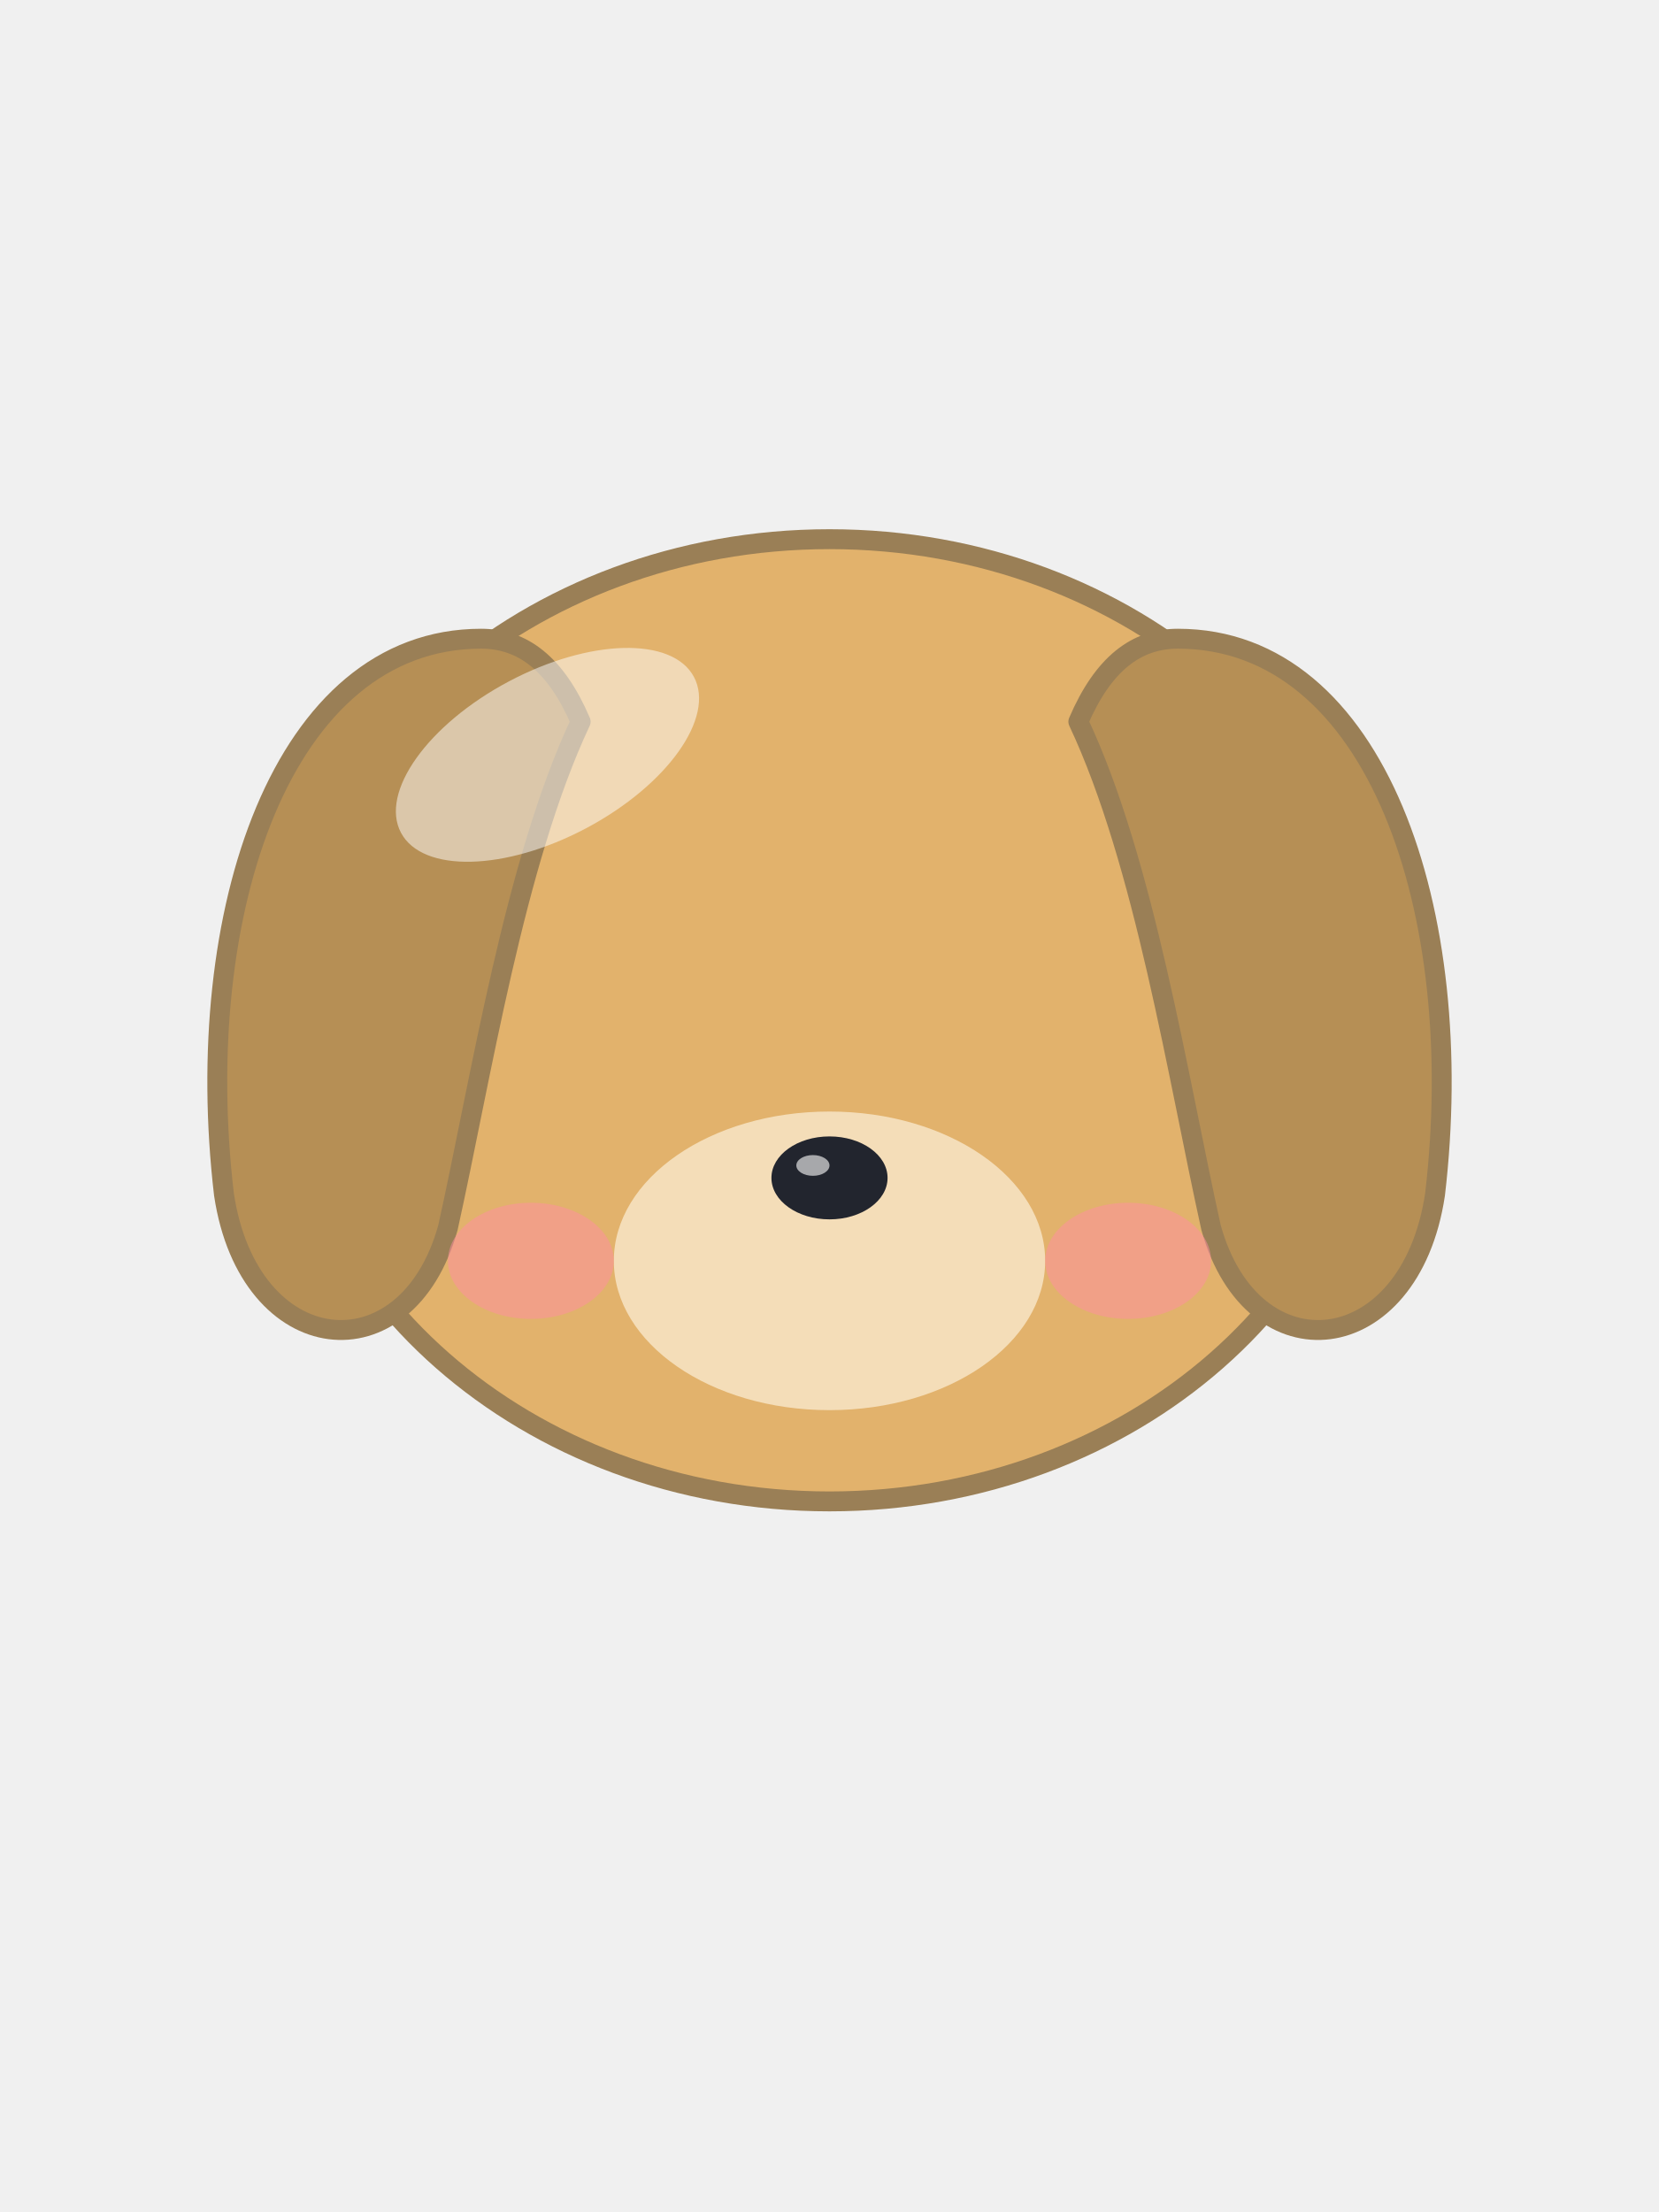
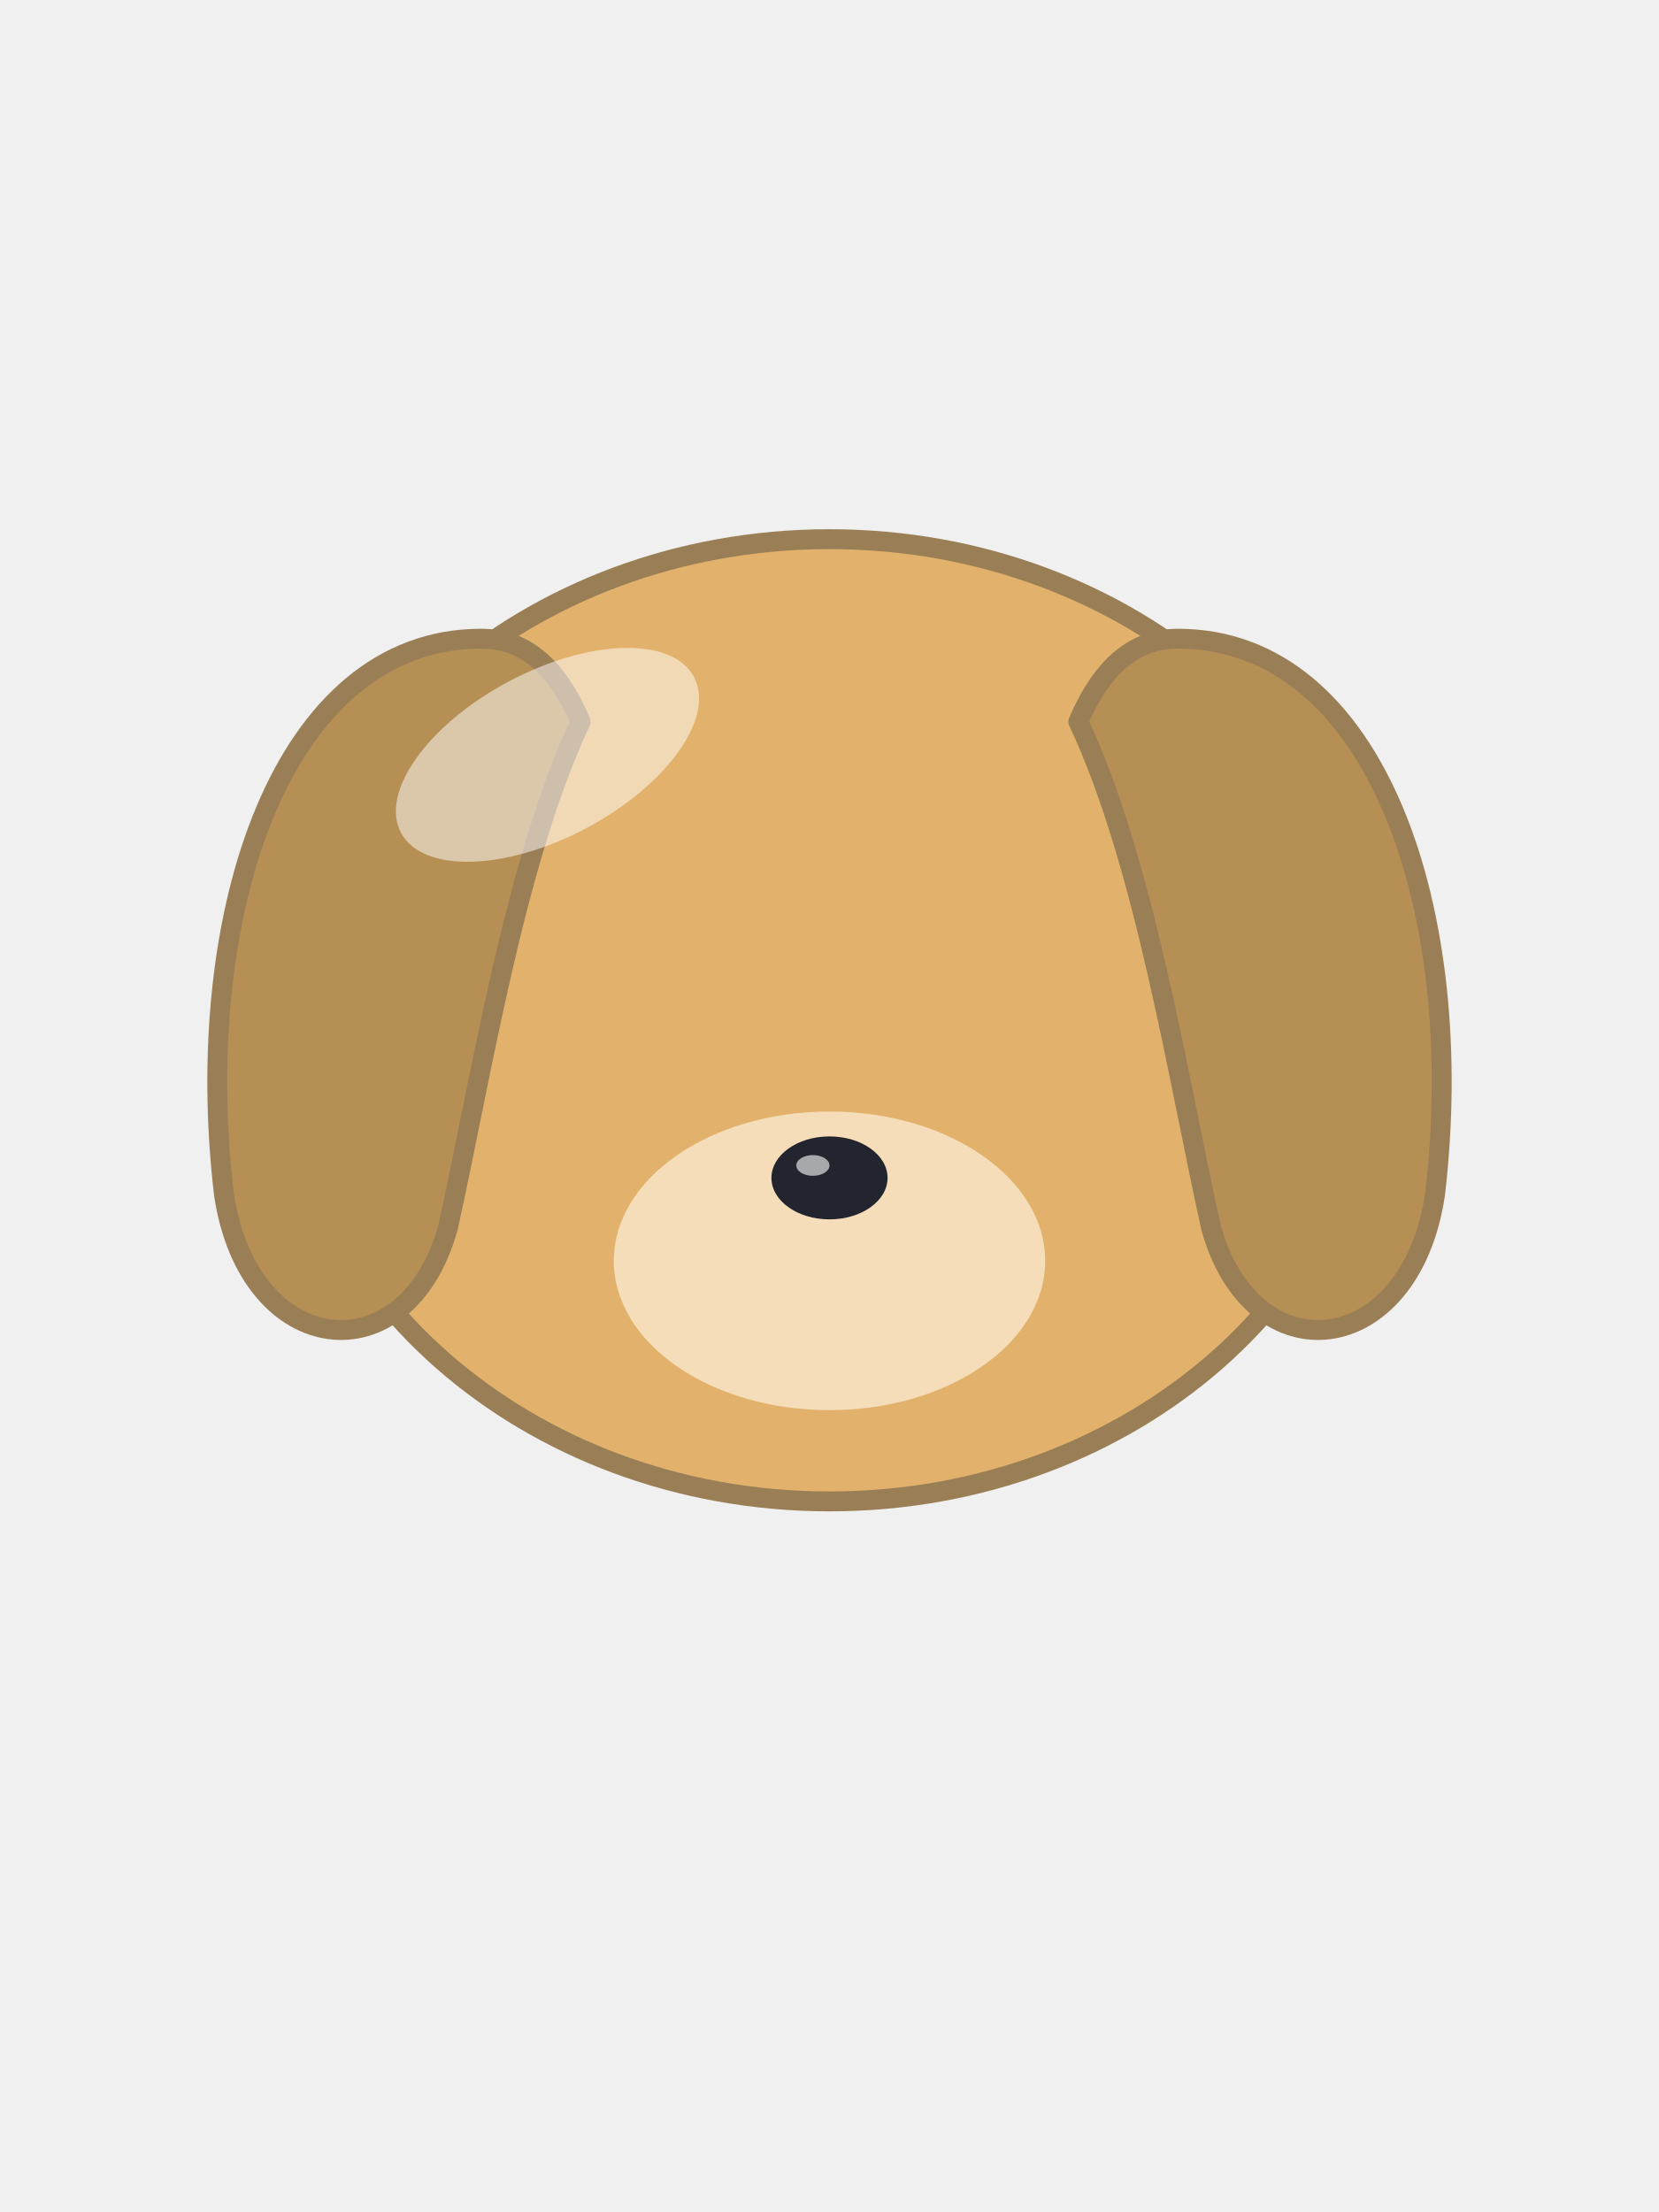
<svg xmlns="http://www.w3.org/2000/svg" viewBox="0 0 240 320">
  <ellipse cx="120" cy="147.6" rx="79.2" ry="69.6" fill="#E2B26C" stroke="#9A7F56" stroke-width="2.88" />
  <ellipse cx="120" cy="182.4" rx="31.2" ry="21.6" fill="#F4DDB8" />
  <path d="M 69.6 92.4 C 40.8 92.4 27.6 132 32.4 172.8 C 36 196.8 58.8 199.2 64.8 177.6 C 69.6 156 74.4 124.8 84 104.4 C 80.4 96 75.6 92.4 69.6 92.4 Z" fill="#B68F55" stroke="#9A7F56" stroke-width="2.88" stroke-linejoin="round" />
  <path d="M 170.4 92.4 C 199.2 92.4 212.4 132 207.6 172.8 C 204 196.8 181.2 199.2 175.2 177.6 C 170.4 156 165.6 124.8 156 104.4 C 159.6 96 164.4 92.4 170.4 92.4 Z" fill="#B68F55" stroke="#9A7F56" stroke-width="2.88" stroke-linejoin="round" />
  <path d="M 100.39 97.93 C 103.5 103.78 96.54 113.57 84.83 119.8 C 73.13 126.02 61.12 126.32 58.01 120.47 C 54.9 114.62 61.86 104.83 73.57 98.6 C 85.27 92.38 97.28 92.08 100.39 97.93 Z" fill="#FFFFFF" fill-opacity="0.5" />
-   <ellipse cx="76.8" cy="182.4" rx="12" ry="8.4" fill="#FF8FA3" fill-opacity="0.5" />
-   <ellipse cx="163.2" cy="182.4" rx="12" ry="8.4" fill="#FF8FA3" fill-opacity="0.5" />
  <ellipse cx="120" cy="170.4" rx="8.4" ry="6" fill="#22252E" />
  <ellipse cx="117.6" cy="168.6" rx="2.4" ry="1.5" fill="#FFFFFF" fill-opacity="0.6" />
</svg>
